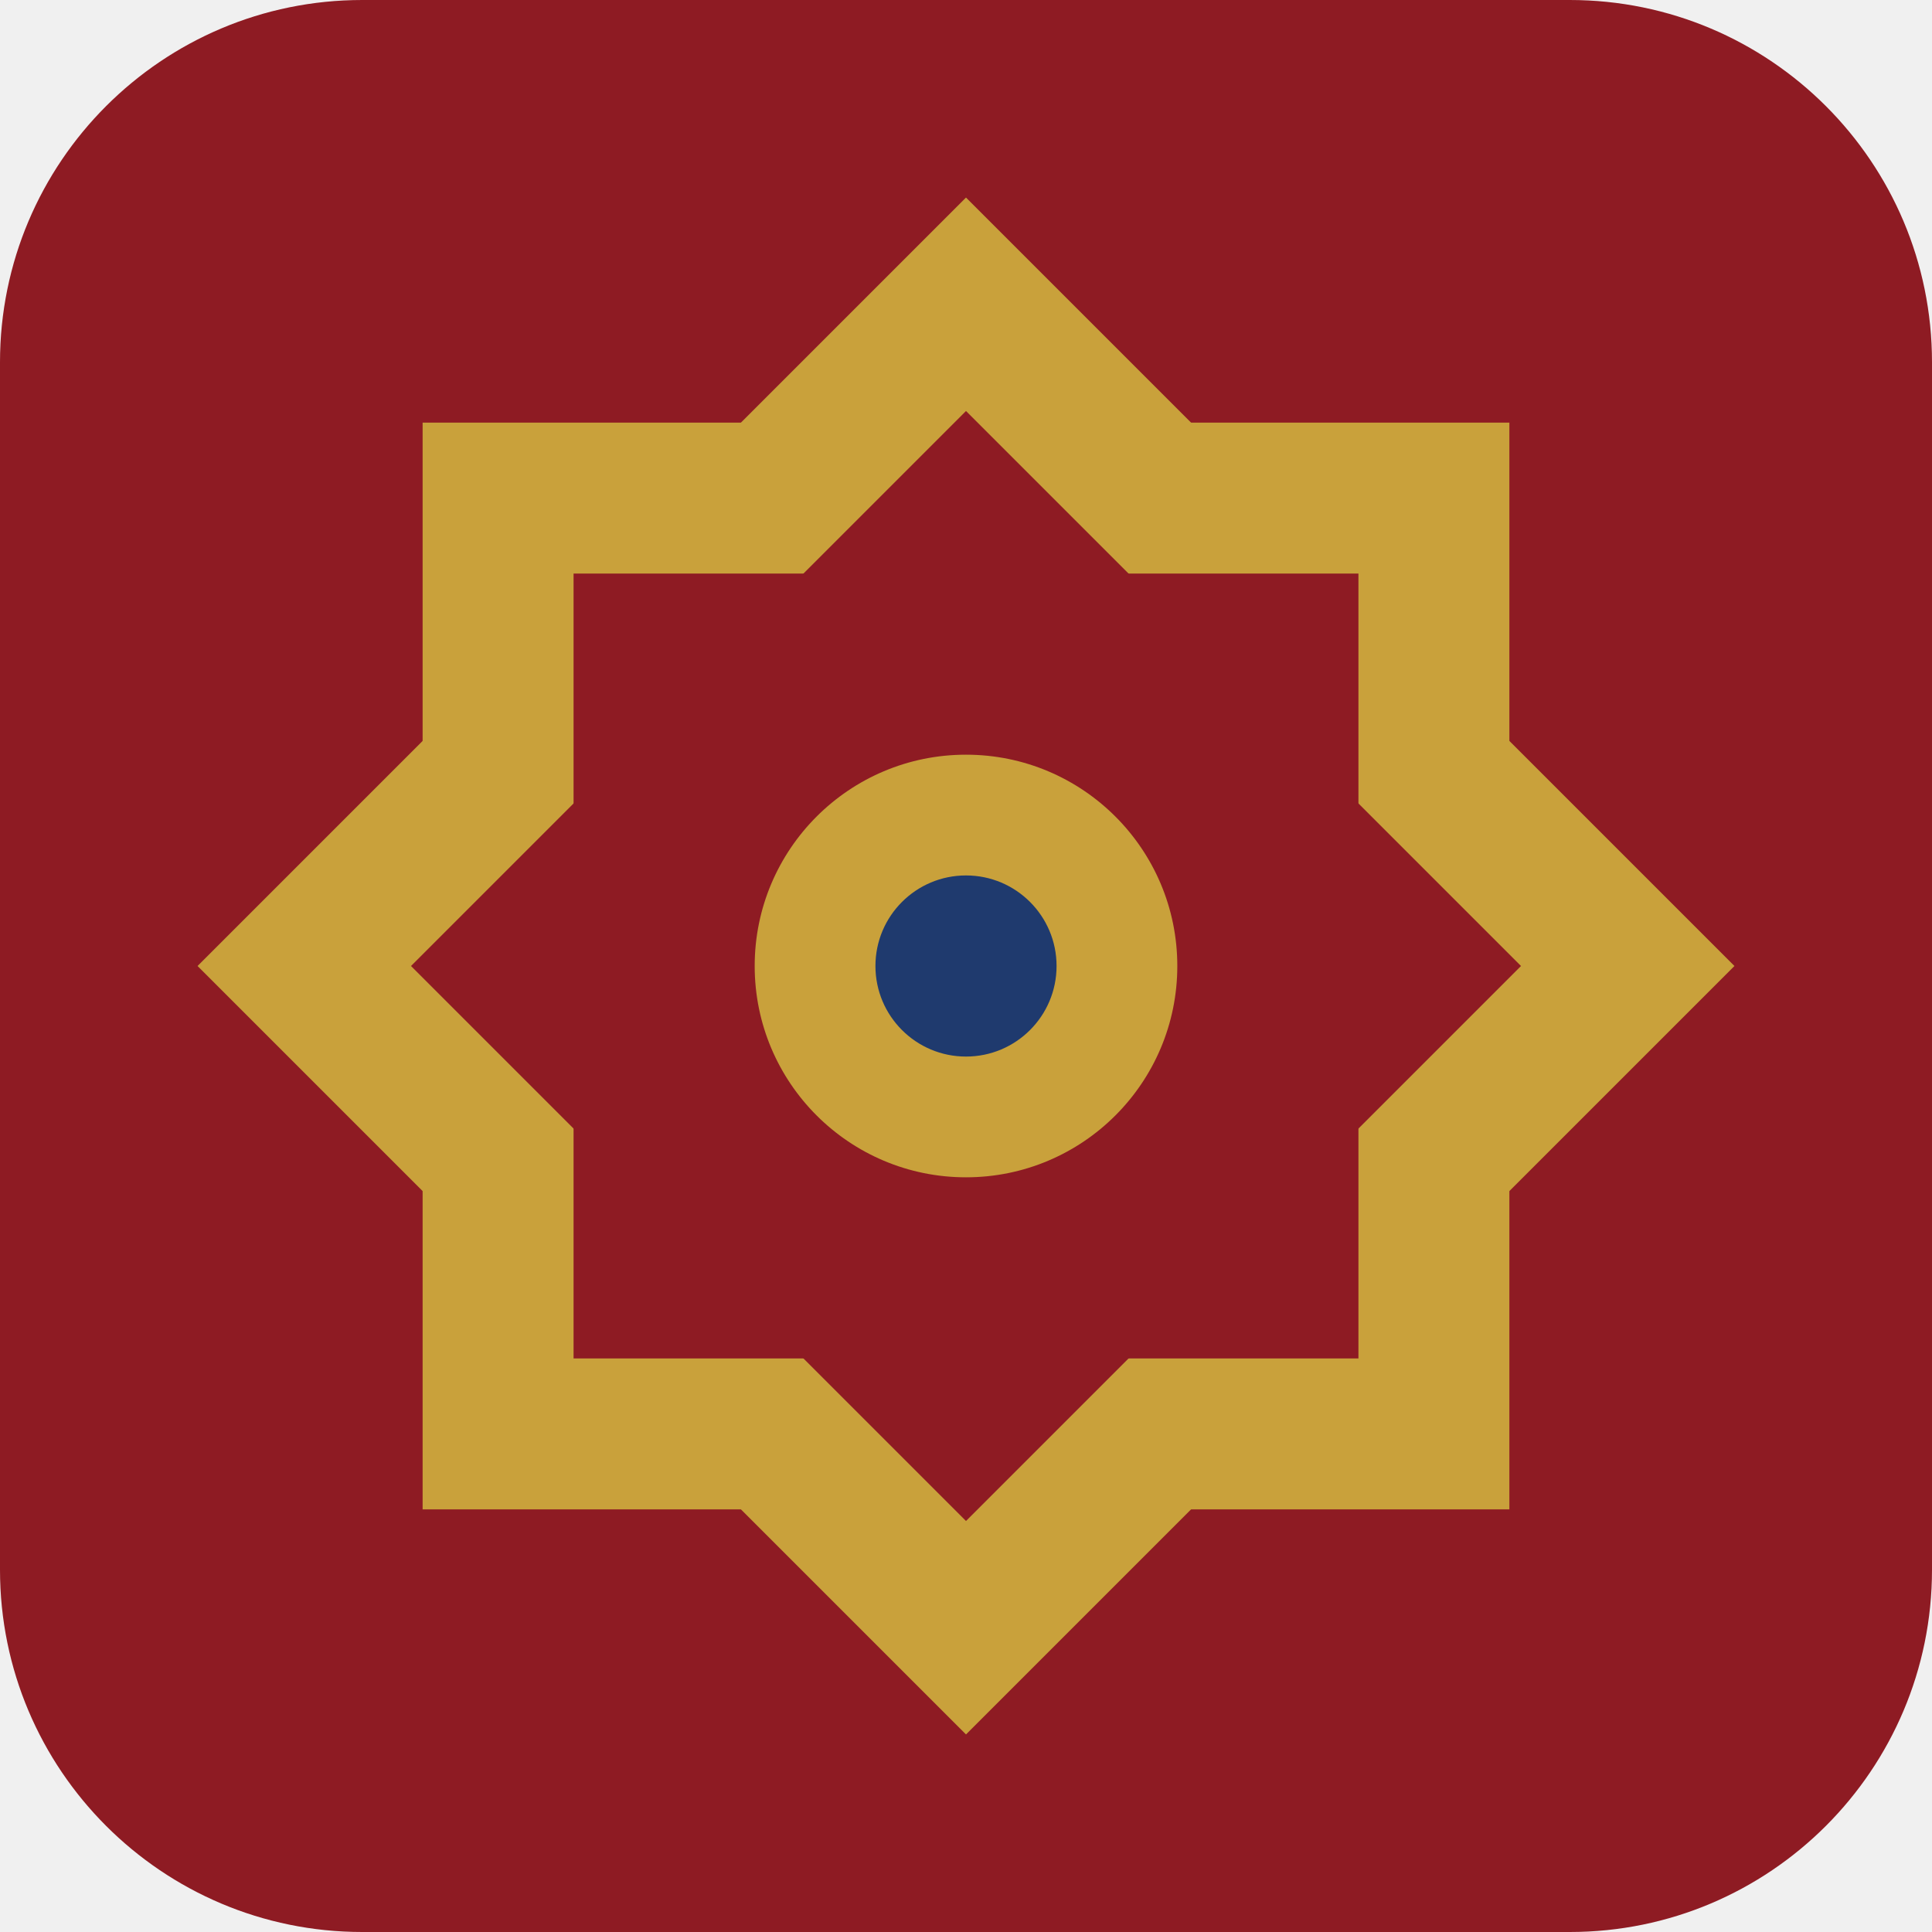
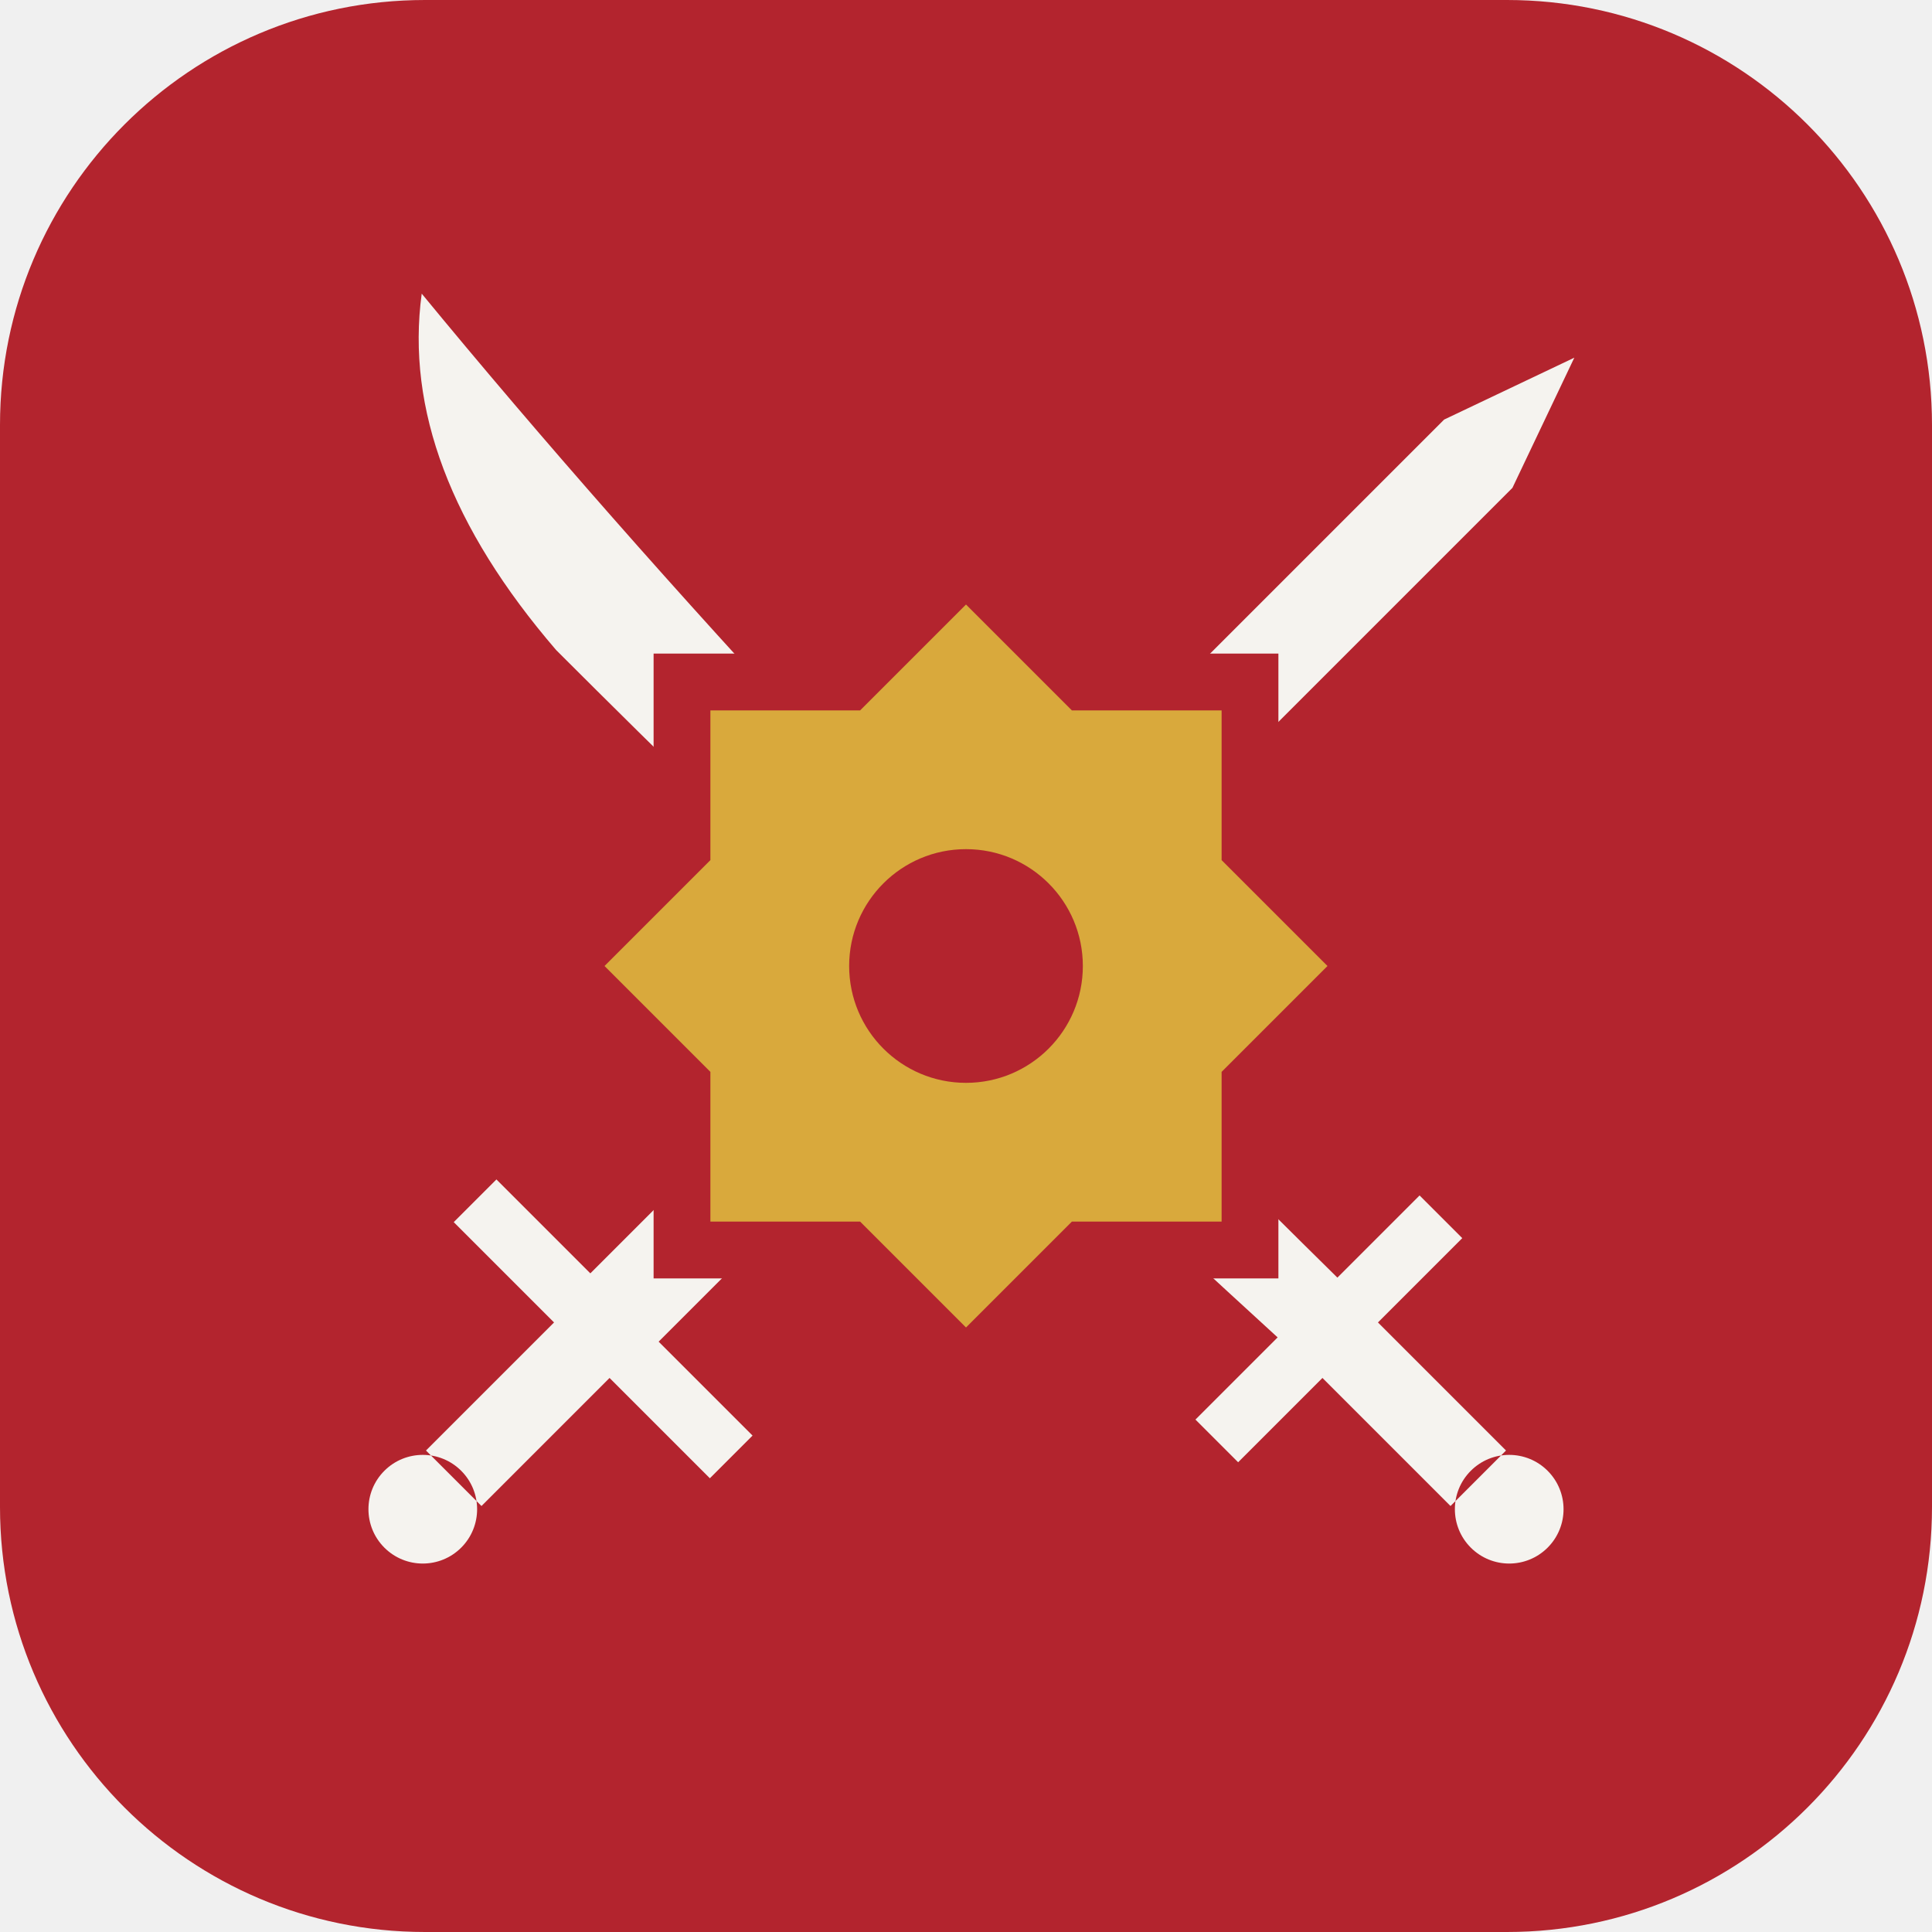
- <svg xmlns="http://www.w3.org/2000/svg" viewBox="0 0 64 64">
-   <rect width="64" height="64" rx="12" fill="#8E1B23" />
-   <rect x="14" y="14" width="36" height="36" fill="#C9A13B" />
-   <rect x="14" y="14" width="36" height="36" fill="#C9A13B" transform="rotate(45 32 32)" />
-   <rect x="19" y="19" width="26" height="26" fill="#8E1B23" />
-   <rect x="19" y="19" width="26" height="26" fill="#8E1B23" transform="rotate(45 32 32)" />
-   <circle cx="32" cy="32" r="7" fill="#C9A13B" />
-   <circle cx="32" cy="32" r="3" fill="#1F3A6E" />
+ <svg xmlns="http://www.w3.org/2000/svg" viewBox="0 0 100 100">
+   <rect width="100" height="100" rx="22" fill="#B3242E" />
+   <g transform="translate(8 8) scale(0.84)">
+     <defs>
+       <mask id="fav" maskUnits="userSpaceOnUse" x="0" y="0" width="100" height="100">
+         <rect width="100" height="100" fill="#fff" />
+         <path d="M50.000 27.726 L56.524 34.250 L65.750 34.250 L65.750 43.476 L72.274 50.000 L65.750 56.524 L65.750 65.750 L56.524 65.750 L50.000 72.274 L43.476 65.750 L34.250 65.750 L34.250 56.524 L27.726 50.000 L34.250 43.476 L34.250 34.250 L43.476 34.250 Z" fill="#000" stroke="#000" stroke-width="7" stroke-linejoin="miter" />
+       </mask>
+     </defs>
+     <g mask="url(#fav)">
+       <path fill="#F5F3EF" fill-rule="nonzero" transform="translate(50 50) scale(0.93) rotate(-45)" d="M-32 -3.2 L48 -3.2 L57 0 L48 3.2 L-32 3.2 Z M-36 -12 H-32 V12 H-36 Z M-48 -2.6 H-36 V2.6 H-48 Z M-54.5 0 a3.6 3.6 0 1 0 7.2 0 a3.6 3.6 0 1 0 -7.2 0 Z" />
+       <path fill="#F5F3EF" transform="translate(50 50) scale(-0.93 0.93) rotate(-45)" d="M-32 -2.8 Q20 -2.4 57 -6 Q50 3.2 34 4.4 Q4 4.4 -32 2.8 Z M-36 -10.5 H-32 V10.5 H-36 Z M-48 -2.6 H-36 V2.6 H-48 Z M-54.5 0 a3.6 3.6 0 1 0 7.2 0 a3.6 3.6 0 1 0 -7.2 0 Z" />
+     </g>
+     <path fill="#D9A93C" fill-rule="evenodd" d="M50.000 27.726 L56.524 34.250 L65.750 34.250 L65.750 43.476 L72.274 50.000 L65.750 56.524 L65.750 65.750 L56.524 65.750 L50.000 72.274 L43.476 65.750 L34.250 65.750 L34.250 56.524 L27.726 50.000 L34.250 43.476 L34.250 34.250 L43.476 34.250 Z M42.800 50.000 a7.200 7.200 0 1 0 14.400 0 a7.200 7.200 0 1 0 -14.400 0 Z" />
+   </g>
</svg>
